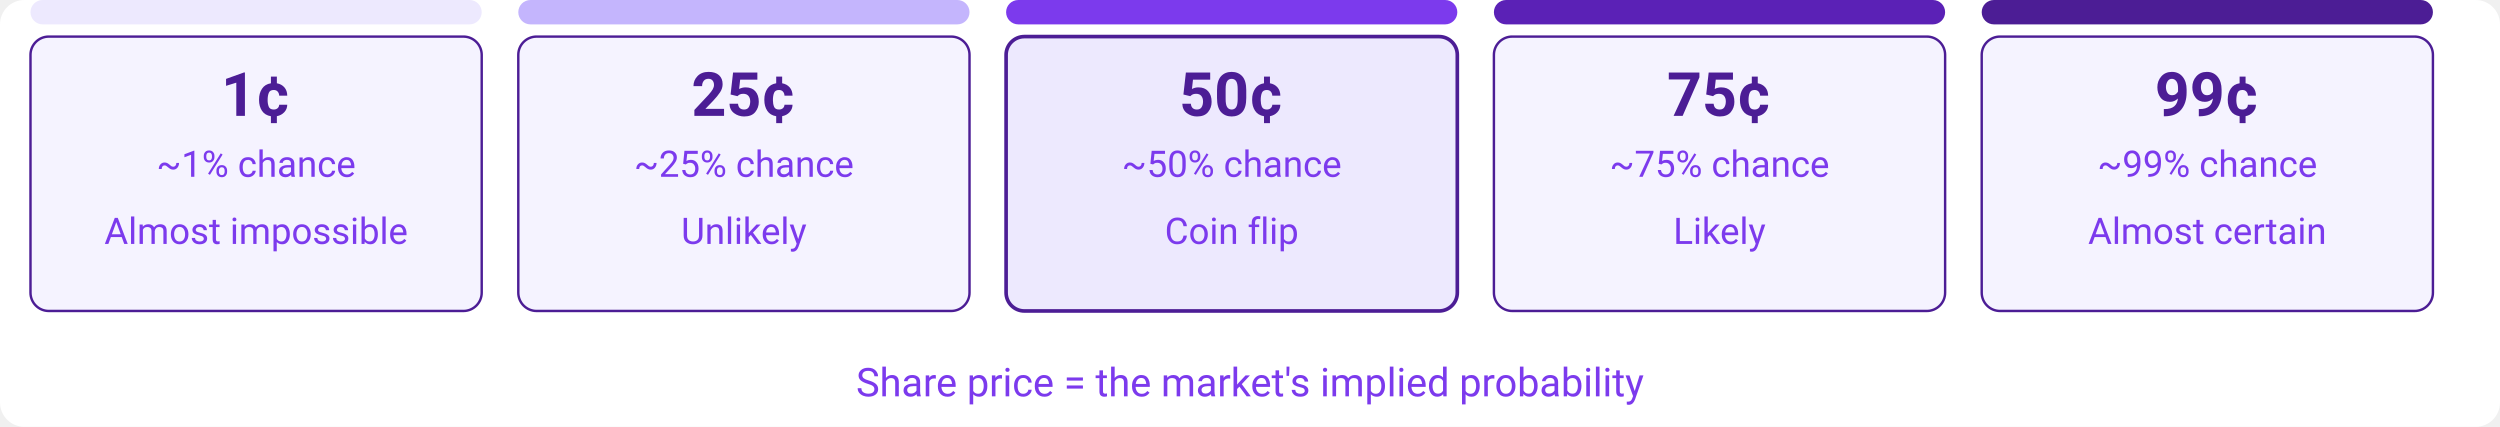
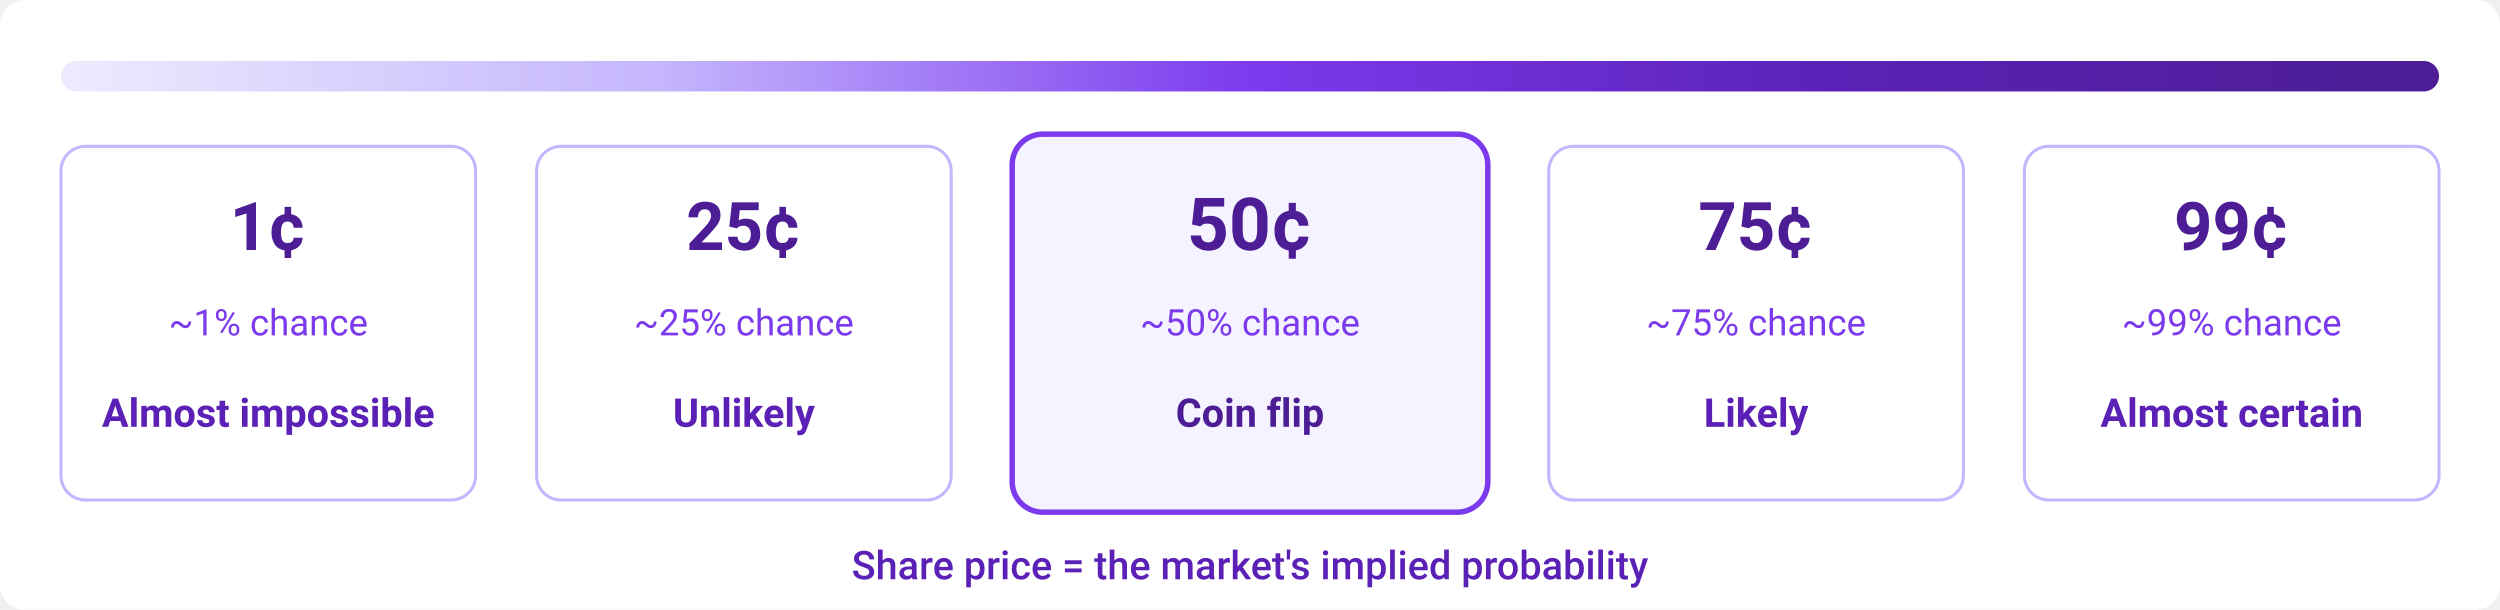
- <svg xmlns="http://www.w3.org/2000/svg" viewBox="0 0 820 140" width="820" style="max-width: 820px; background: transparent; font-family: -apple-system, Segoe UI, Roboto, Helvetica Neue, Arial, sans-serif;">
-   <rect data-bg="white" x="0.0" y="0.0" width="820.0" height="140.0" fill="#FFFFFF" rx="8" ry="8" />
-   <rect x="10" y="0" width="148" height="8" rx="4" fill="#EDE9FE" />
-   <rect x="10" y="12" width="148" height="90" rx="6" fill="#F5F3FF" stroke="#4C1D95" stroke-width="0.8" />
-   <text x="84" y="38" text-anchor="middle" font-size="20" font-weight="700" fill="#4C1D95">1¢</text>
-   <text x="84" y="58" text-anchor="middle" font-size="12" fill="#7C3AED">~1% chance</text>
-   <text x="84" y="80" text-anchor="middle" font-size="12" fill="#7C3AED">Almost impossible</text>
-   <rect x="170" y="0" width="148" height="8" rx="4" fill="#C4B5FD" />
-   <rect x="170" y="12" width="148" height="90" rx="6" fill="#F5F3FF" stroke="#4C1D95" stroke-width="0.8" />
-   <text x="244" y="38" text-anchor="middle" font-size="20" font-weight="700" fill="#4C1D95">25¢</text>
-   <text x="244" y="58" text-anchor="middle" font-size="12" fill="#7C3AED">~25% chance</text>
-   <text x="244" y="80" text-anchor="middle" font-size="12" fill="#7C3AED">Unlikely</text>
-   <rect x="330" y="0" width="148" height="8" rx="4" fill="#7C3AED" />
-   <rect x="330" y="12" width="148" height="90" rx="6" fill="#EDE9FE" stroke="#4C1D95" stroke-width="1.2" />
-   <text x="404" y="38" text-anchor="middle" font-size="20" font-weight="700" fill="#4C1D95">50¢</text>
-   <text x="404" y="58" text-anchor="middle" font-size="12" fill="#7C3AED">~50% chance</text>
-   <text x="404" y="80" text-anchor="middle" font-size="12" fill="#7C3AED">Coin flip</text>
-   <rect x="490" y="0" width="148" height="8" rx="4" fill="#5B21B6" />
-   <rect x="490" y="12" width="148" height="90" rx="6" fill="#F5F3FF" stroke="#4C1D95" stroke-width="0.8" />
-   <text x="564" y="38" text-anchor="middle" font-size="20" font-weight="700" fill="#4C1D95">75¢</text>
-   <text x="564" y="58" text-anchor="middle" font-size="12" fill="#7C3AED">~75% chance</text>
-   <text x="564" y="80" text-anchor="middle" font-size="12" fill="#7C3AED">Likely</text>
-   <rect x="650" y="0" width="148" height="8" rx="4" fill="#4C1D95" />
-   <rect x="650" y="12" width="148" height="90" rx="6" fill="#F5F3FF" stroke="#4C1D95" stroke-width="0.8" />
-   <text x="724" y="38" text-anchor="middle" font-size="20" font-weight="700" fill="#4C1D95">99¢</text>
-   <text x="724" y="58" text-anchor="middle" font-size="12" fill="#7C3AED">~99% chance</text>
-   <text x="724" y="80" text-anchor="middle" font-size="12" fill="#7C3AED">Almost certain</text>
-   <text x="410" y="130" text-anchor="middle" font-size="13" fill="#7C3AED">Share price = the market's implied probability</text>
+ <svg xmlns="http://www.w3.org/2000/svg" viewBox="0 0 820 200" width="820" style="max-width: 820px; background: transparent; font-family: -apple-system, 'Segoe UI', Roboto, 'Helvetica Neue', Arial, sans-serif;">
+   <rect data-bg="white" x="0" y="0" width="820" height="200" fill="#FFFFFF" rx="8" ry="8" />
+   <defs>
+     <linearGradient id="probGrad" x1="0%" y1="0%" x2="100%" y2="0%">
+       <stop offset="0%" stop-color="#EDE9FE" />
+       <stop offset="25%" stop-color="#C4B5FD" />
+       <stop offset="50%" stop-color="#7C3AED" />
+       <stop offset="75%" stop-color="#5B21B6" />
+       <stop offset="100%" stop-color="#4C1D95" />
+     </linearGradient>
+   </defs>
+   <rect x="20" y="20" width="780" height="10" rx="5" ry="5" fill="url(#probGrad)" />
+   <rect x="20" y="48" width="136" height="116" rx="8" ry="8" fill="#FFFFFF" stroke="#C4B5FD" stroke-width="1" />
+   <text x="88" y="82" text-anchor="middle" font-size="22" font-weight="700" fill="#4C1D95">1¢</text>
+   <text x="88" y="110" text-anchor="middle" font-size="12" fill="#7C3AED">~1% chance</text>
+   <text x="88" y="140" text-anchor="middle" font-size="13" font-weight="600" fill="#5B21B6">Almost impossible</text>
+   <rect x="176" y="48" width="136" height="116" rx="8" ry="8" fill="#FFFFFF" stroke="#C4B5FD" stroke-width="1" />
+   <text x="244" y="82" text-anchor="middle" font-size="22" font-weight="700" fill="#4C1D95">25¢</text>
+   <text x="244" y="110" text-anchor="middle" font-size="12" fill="#7C3AED">~25% chance</text>
+   <text x="244" y="140" text-anchor="middle" font-size="13" font-weight="600" fill="#5B21B6">Unlikely</text>
+   <rect x="332" y="44" width="156" height="124" rx="10" ry="10" fill="#F5F3FF" stroke="#7C3AED" stroke-width="1.8" />
+   <text x="410" y="82" text-anchor="middle" font-size="24" font-weight="700" fill="#4C1D95">50¢</text>
+   <text x="410" y="110" text-anchor="middle" font-size="12" fill="#7C3AED">~50% chance</text>
+   <text x="410" y="140" text-anchor="middle" font-size="13" font-weight="700" fill="#4C1D95">Coin flip</text>
+   <rect x="508" y="48" width="136" height="116" rx="8" ry="8" fill="#FFFFFF" stroke="#C4B5FD" stroke-width="1" />
+   <text x="576" y="82" text-anchor="middle" font-size="22" font-weight="700" fill="#4C1D95">75¢</text>
+   <text x="576" y="110" text-anchor="middle" font-size="12" fill="#7C3AED">~75% chance</text>
+   <text x="576" y="140" text-anchor="middle" font-size="13" font-weight="600" fill="#5B21B6">Likely</text>
+   <rect x="664" y="48" width="136" height="116" rx="8" ry="8" fill="#FFFFFF" stroke="#C4B5FD" stroke-width="1" />
+   <text x="732" y="82" text-anchor="middle" font-size="22" font-weight="700" fill="#4C1D95">99¢</text>
+   <text x="732" y="110" text-anchor="middle" font-size="12" fill="#7C3AED">~99% chance</text>
+   <text x="732" y="140" text-anchor="middle" font-size="13" font-weight="600" fill="#5B21B6">Almost certain</text>
+   <text x="410" y="190" text-anchor="middle" font-size="13" fill="#5B21B6" font-weight="500">Share price = the market's implied probability</text>
</svg>
